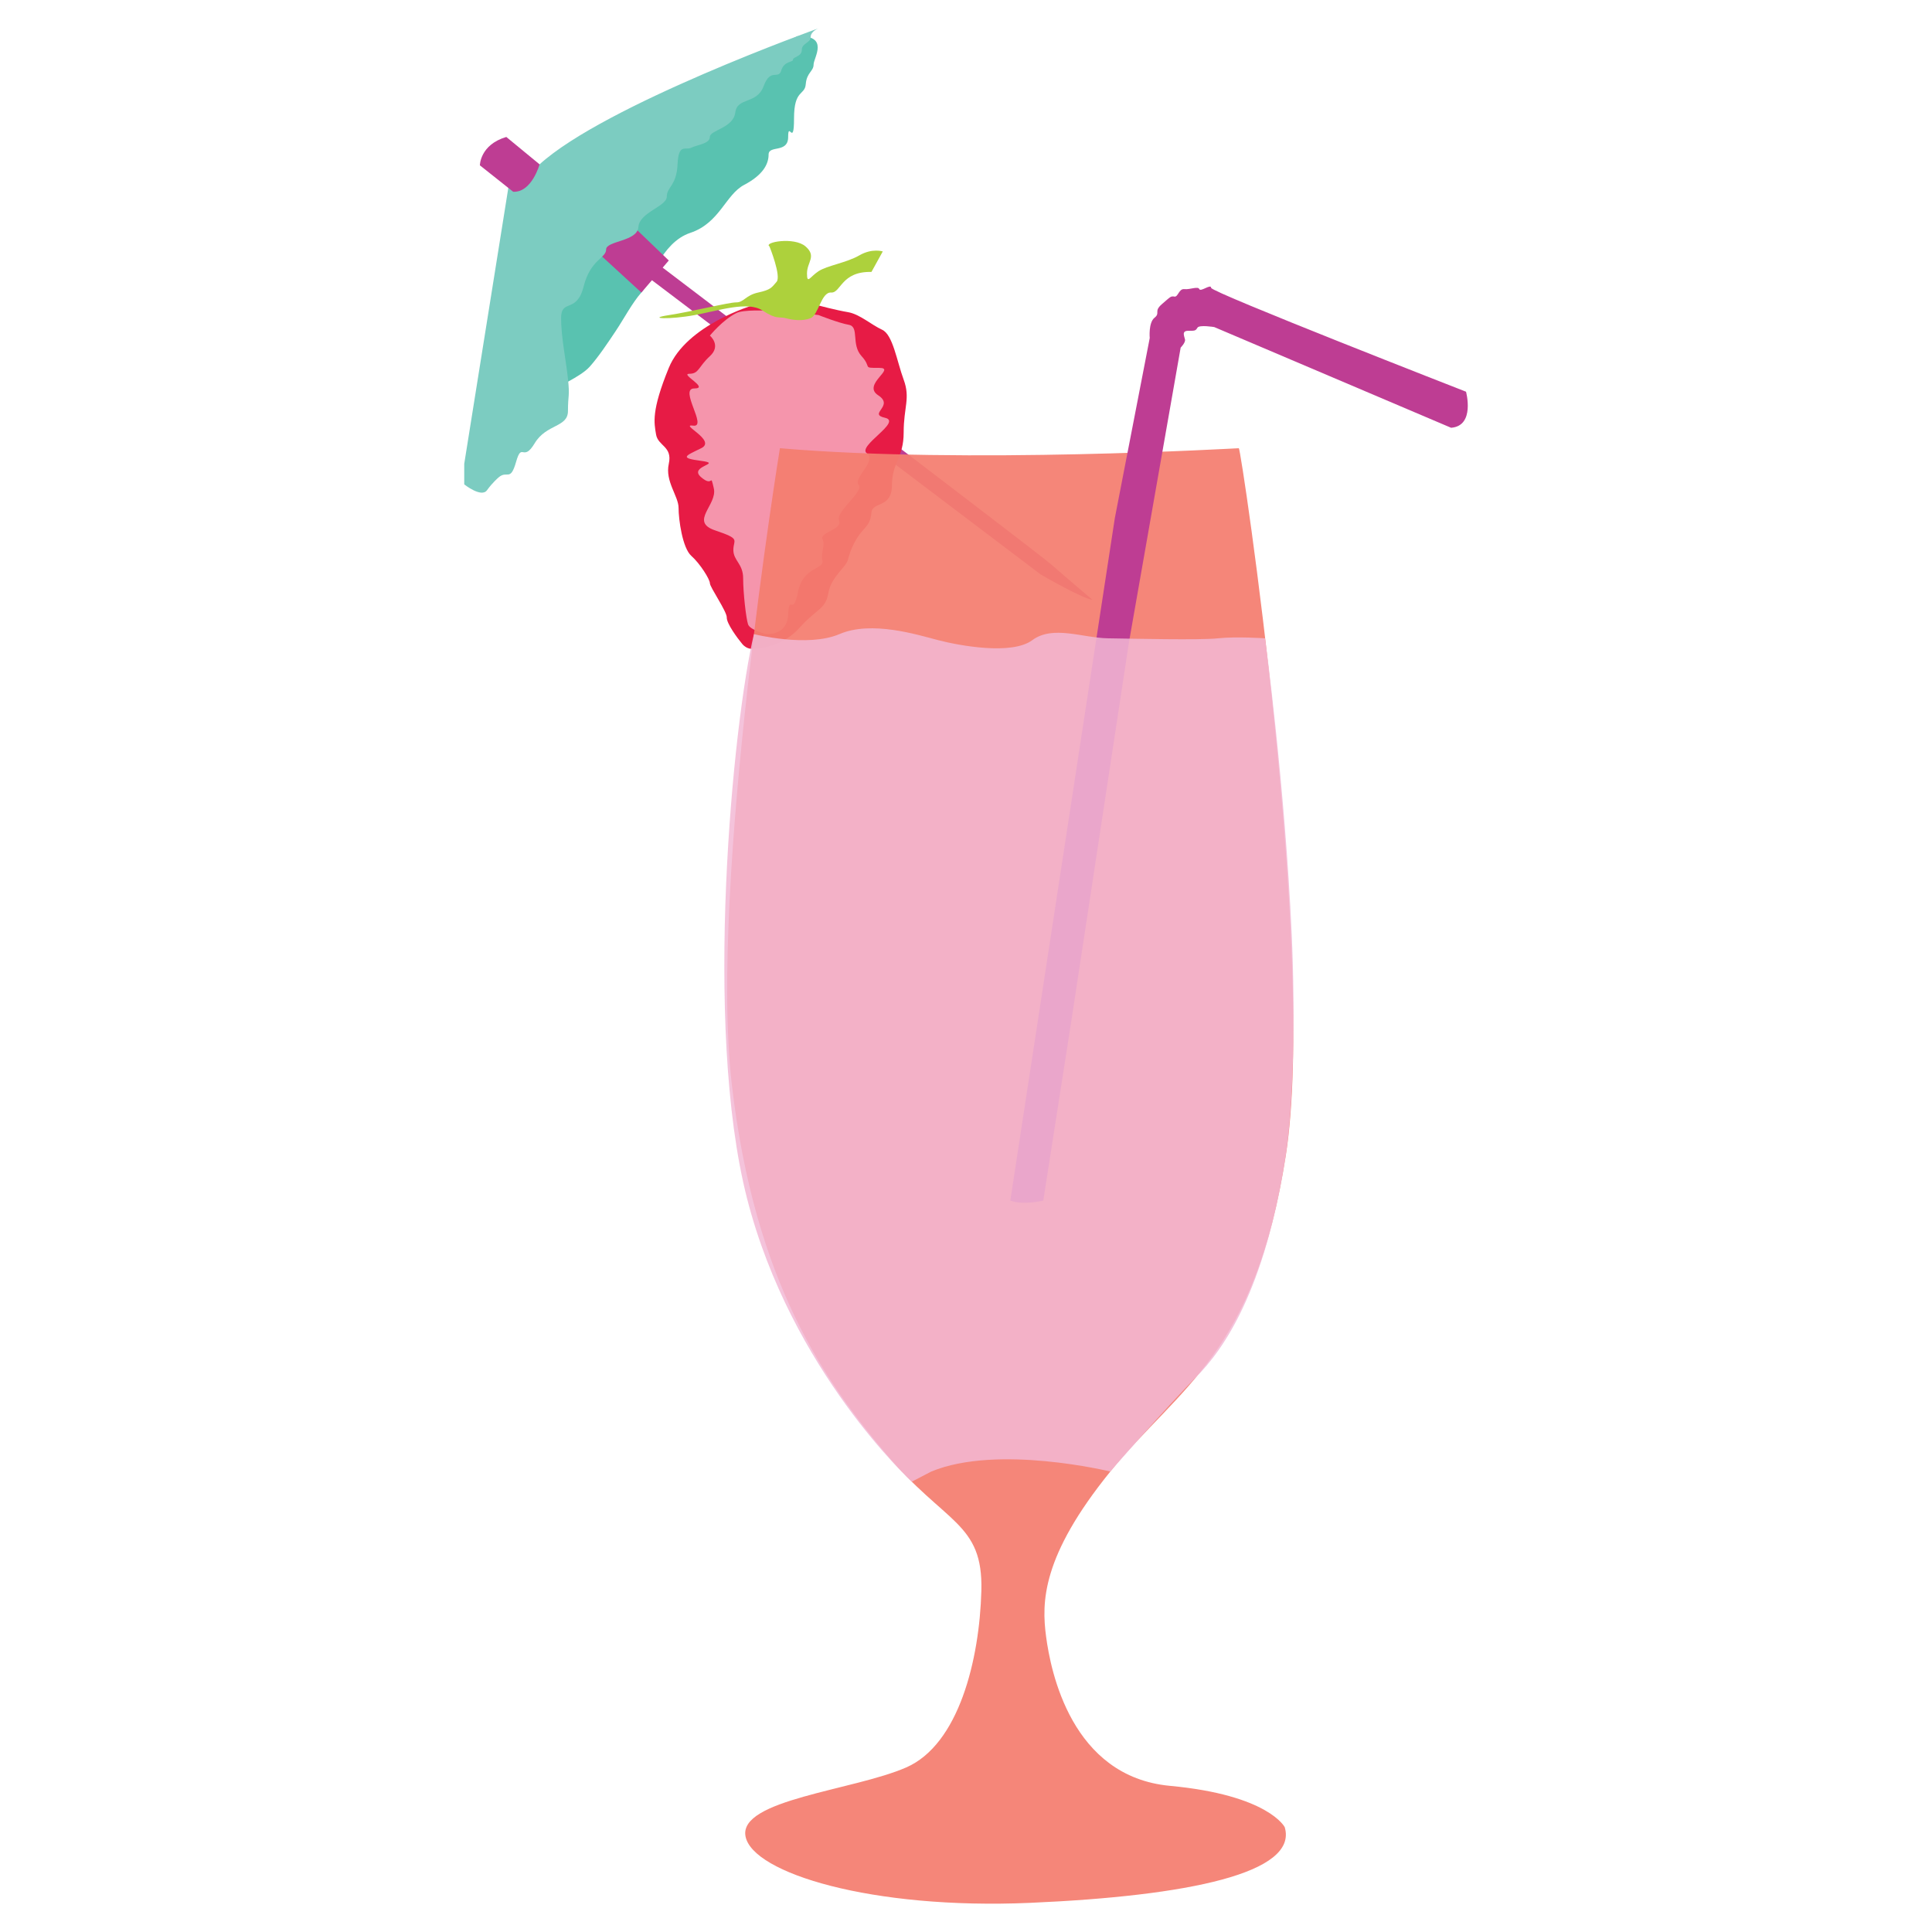
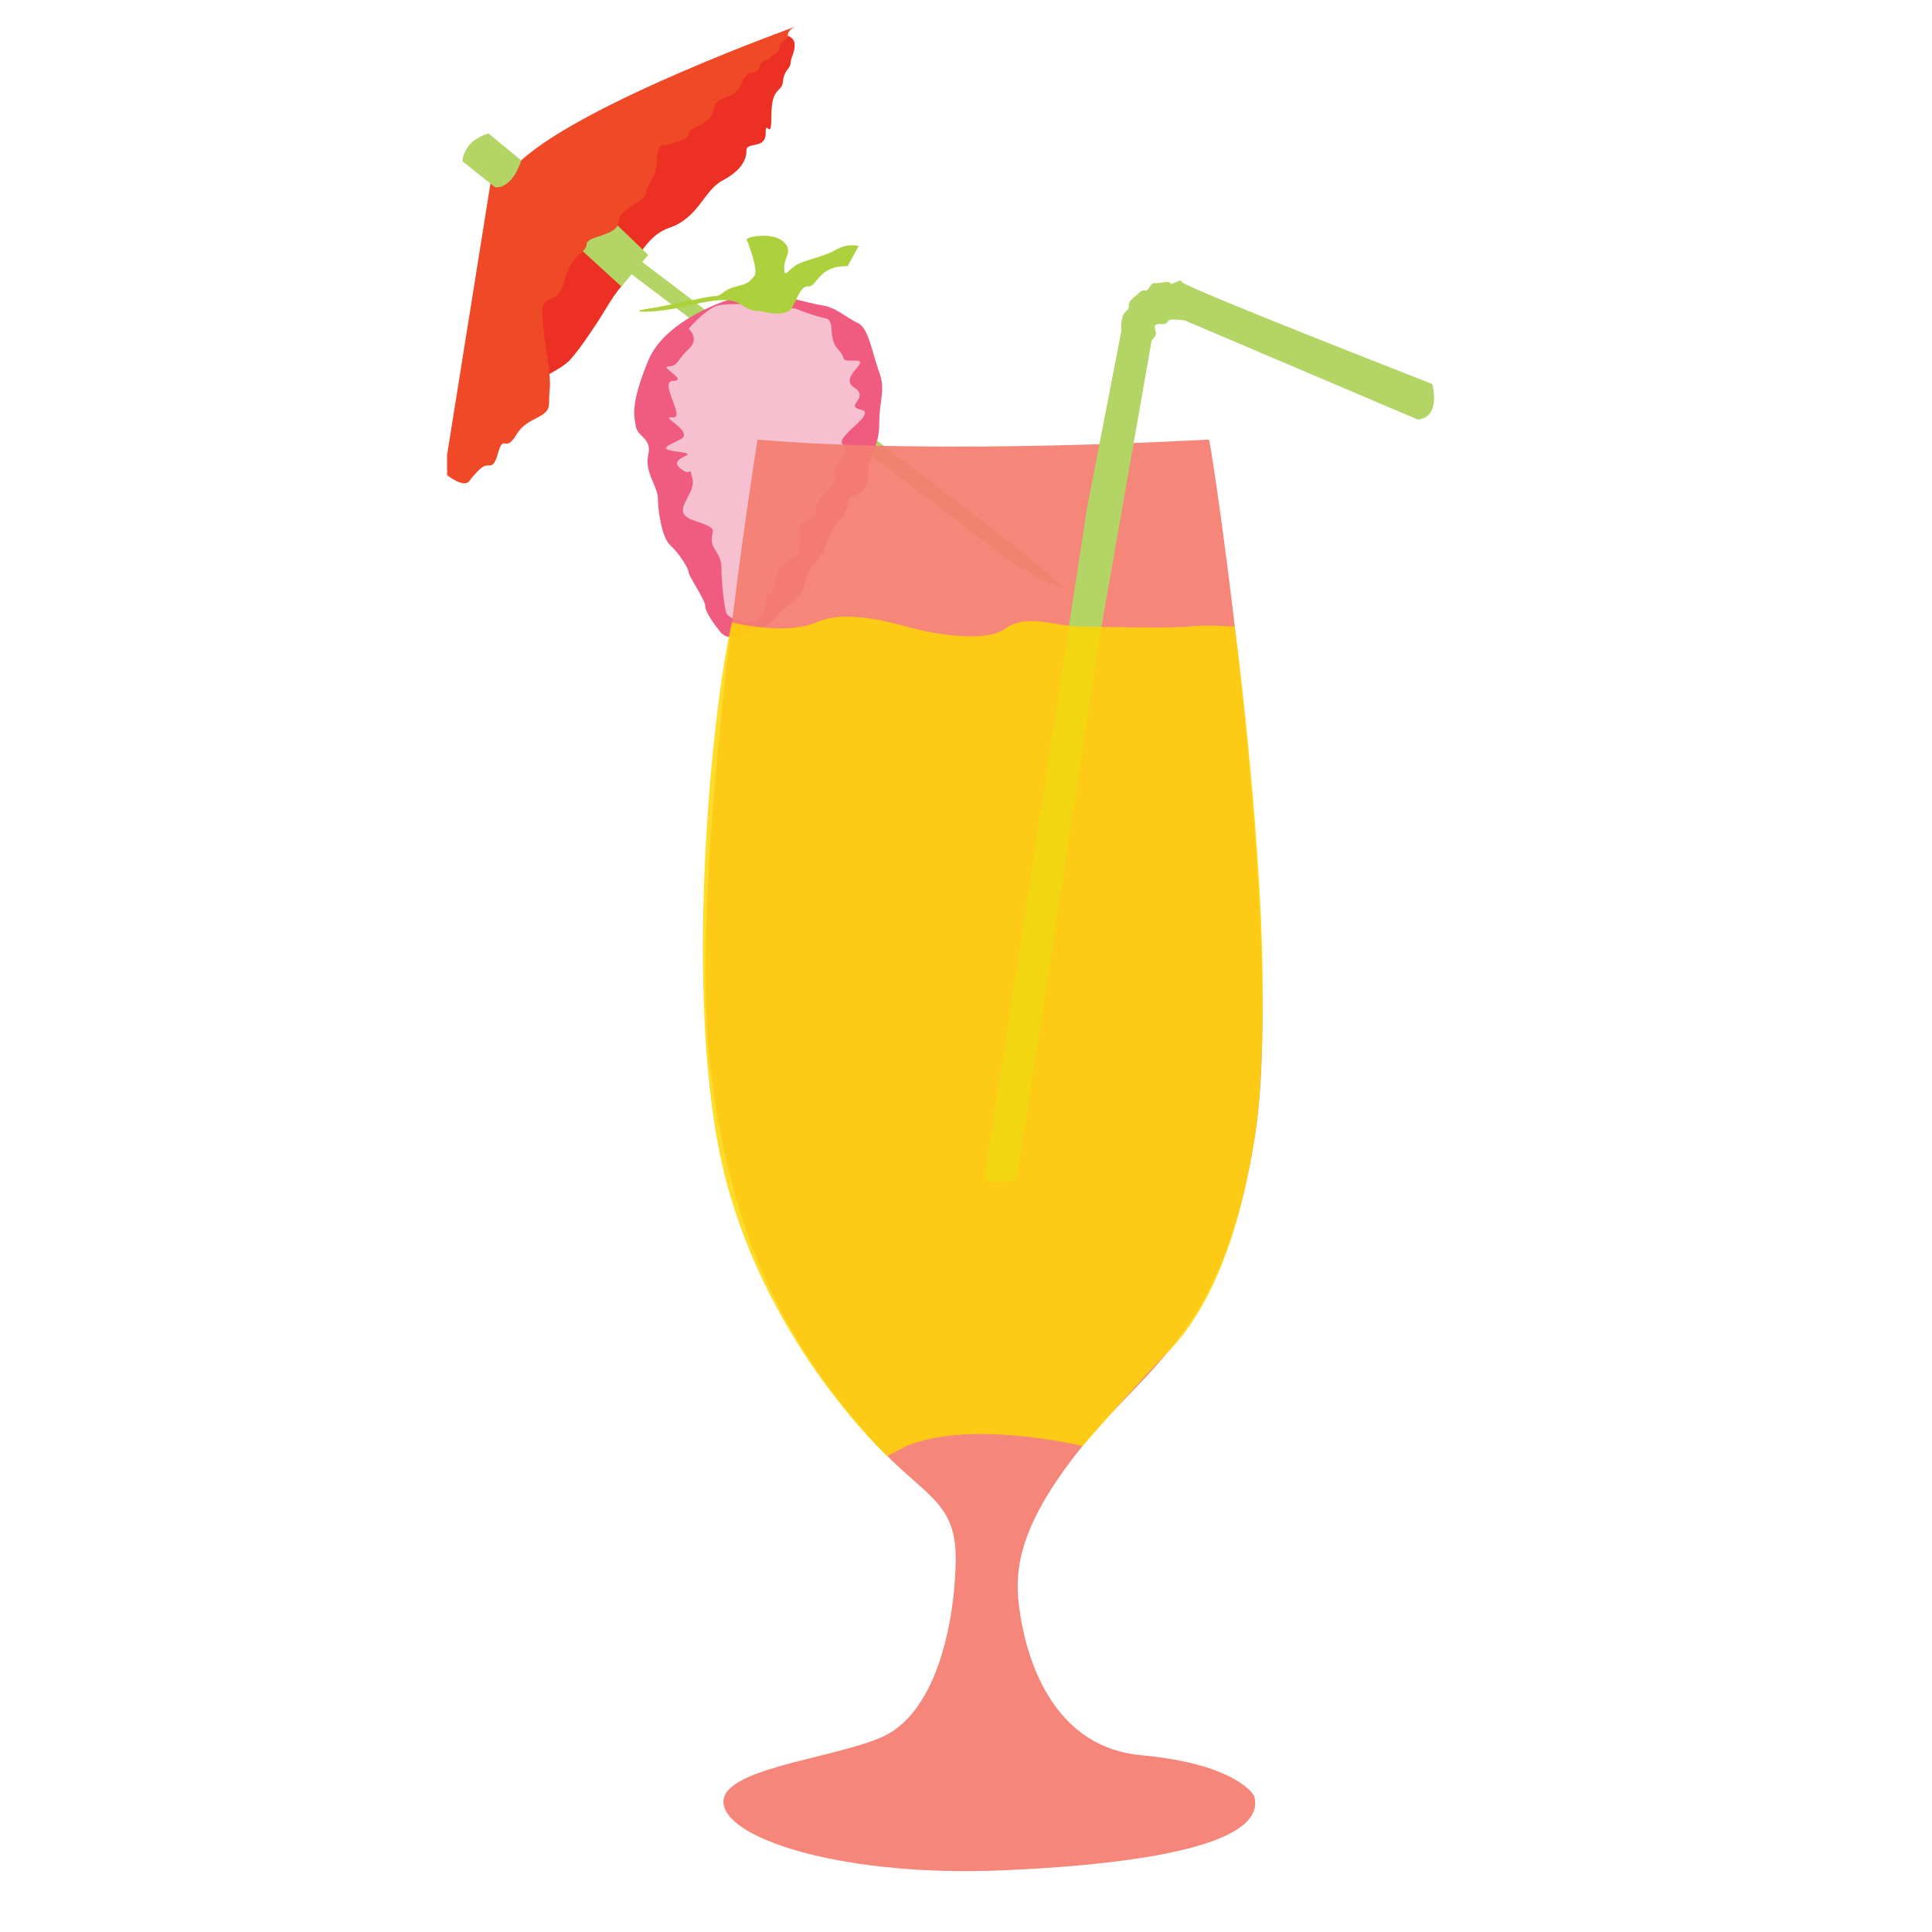
<svg xmlns="http://www.w3.org/2000/svg" version="1.1" id="Layer_1" x="0px" y="0px" viewBox="0 0 800 800" style="enable-background:new 0 0 800 800;" xml:space="preserve">
  <style type="text/css">
- 	.st0{fill:#BE3D93;}
- 	.st1{fill:#E71B45;}
- 	.st2{fill:#F595AC;}
+ 	.st0{fill:#B3D565;}
+ 	.st1{fill:#F05B80;}
+ 	.st2{fill:#F7C0D0;}
	.st3{opacity:0.93;fill:#F47D6F;}
- 	.st4{opacity:0.85;fill:#F2B9D5;}
- 	.st5{fill:#59C2B0;}
+ 	.st4{opacity:0.85;fill:#FED604;}
+ 	.st5{fill:#EC3124;}
	.st6{fill:#ADD13C;}
- 	.st7{fill:#7CCCC1;}
+ 	.st7{fill:#F04927;}
</style>
-   <path class="st0" d="M267.6,114.25l163.31,123.6c0,0,16.62,9.73,21.48,10.54c0,0-10.54-8.92-17.02-14.59  c-6.48-5.67-169.8-129.68-169.8-129.68" />
-   <path class="st1" d="M311.78,126.4c0,0-27.56,8.1-34.85,25.94c-7.29,17.83-6.08,22.69-5.27,27.56c0.81,4.86,6.89,4.86,5.27,12.16  c-1.62,7.29,4.05,13.37,4.05,18.24c0,4.86,1.62,16.62,5.27,19.86c3.65,3.24,7.7,9.73,7.7,11.35c0,1.62,7.09,11.75,6.99,14.18  s4.36,8.51,6.39,10.94c2.03,2.43,4.46,2.03,4.46,2.03s11.35,0.05,19.05-8.48c7.7-8.54,10.94-7.73,12.16-14.62  c1.22-6.89,7.29-10.54,8.1-13.78s2.43-7.29,4.86-10.54c2.43-3.24,4.46-4.05,4.86-8.92c0.41-4.86,8.44-1.66,8.51-11.35  s4.86-11.35,4.86-21.88c0-10.54,2.84-14.18,0-21.88c-2.84-7.7-4.46-18.64-8.92-20.67s-9.32-6.48-14.18-7.29  c-4.86-0.81-12.48-2.84-12.48-2.84" />
-   <path class="st2" d="M293.95,138.97c0,0,4.86,4.05,0,8.51s-4.46,7.29-8.51,7.29s8.51,6.08,2.03,6.08c-6.48,0,5.67,16.21-0.41,15.4  c-6.08-0.81,9.85,6.12,3.3,9.34s-9.26,4.03,0,5.25c9.26,1.22-5.43,2.05-0.11,6.7c5.32,4.65,3.7-2.24,5.32,4.65  c1.62,6.89-10.27,13.78,0.54,17.43c10.81,3.65,7.56,3.65,7.56,8.1c0,4.46,4.05,5.67,4.05,11.75c0,6.08,1.22,16.62,2.03,19.05  c0.81,2.43,7.5,4.03,7.5,4.03s8.71,0.83,9.12-8.09s2.03,1.22,4.05-9.32c2.03-10.54,10.94-9.32,10.13-12.97s1.32-6.08,0.05-8.92  c-1.27-2.84,8.46-4.05,6.84-7.7s10.54-12.16,8.1-14.79c-2.43-2.63,7.7-10.05,3.44-13.03c-4.26-2.98,14.79-13.11,7.5-14.73  c-7.29-1.62,4.05-4.86-2.84-9.32c-6.89-4.46,7.7-11.35,0.41-11.35s-2.84,0-7.29-4.86s-0.81-12.16-5.27-12.97  c-4.46-0.81-12.56-4.05-12.56-4.05s-28.37-3.65-34.04-0.81S293.95,138.97,293.95,138.97z" />
-   <path class="st3" d="M322.95,185.59c0,0-29.45,180.51-19.95,263.17s38.95,123.51,63.65,152.96c24.7,29.45,40.47,28.5,39.71,57  s-9.31,63.65-31.16,73.16s-69.35,13.3-66.5,28.5c2.85,15.2,52.25,30.4,117.81,27.55c65.55-2.85,111.16-12.35,105.46-31.35  c0,0-6.65-13.3-47.5-17.1c-40.85-3.8-49.4-47.5-51.3-61.75c-1.9-14.25-1.9-33.25,26.6-68.4c28.5-35.15,59.87-48.45,72.69-131.11  s-18.53-292.62-19.48-292.62C512.01,185.59,399.9,192.24,322.95,185.59z" />
-   <path class="st0" d="M418.35,497.12l43.28-282.6l14.45-74.55c0,0-0.59-6.35,1.99-8.41c2.57-2.06-0.51-2.57,3.09-5.66  c3.6-3.09,3.6-3.35,5.15-3.09c1.54,0.26,1.8-3.35,4.12-3.09s5.66-1.31,6.18-0.01c0.51,1.3,4.89-2.34,4.89-0.52  s105.55,43.01,105.55,43.01s3.86,14.16-6.18,14.93l-98.08-41.7c0,0-6.18-1.03-6.95,0.26c-0.77,1.29-1.03,1.29-3.86,1.29  c-2.83,0-1.54,2.32-1.29,3.6c0.26,1.29-1.8,3.35-1.8,3.35l-21.37,121.76l-23.94,157.29l-11.58,74.15  C431.99,497.12,423.76,499.19,418.35,497.12z" />
-   <path class="st4" d="M312.18,262.57c0,0,22.17,5.68,35.47-0.02c13.3-5.7,32.3,0.32,40.85,2.53c8.55,2.22,30.4,6.33,38.95,0  c8.55-6.33,20.9-0.91,31.35-0.77c10.45,0.14,38,0.81,45.6,0c7.6-0.81,19.45,0,19.45,0s8.2,60.97,11.01,122.24  c1.58,34.4,0.68,71.37-2.43,91.67c-8.64,56.33-25.87,80.73-37.27,92.13c-11.4,11.4-35.42,38.98-35.42,38.98s-46.55-11.4-74.11,0  l-8.1,4.21c0,0-49.81-45.63-68.17-117.18C291.03,424.81,303.57,298.89,312.18,262.57z" />
-   <path class="st5" d="M229.51,160.85c0,0,10.94-4.86,14.59-8.92c3.65-4.05,7.7-10.13,10.94-14.99c3.24-4.86,6.89-11.75,10.54-15.8  c3.65-4.05,8.1-20.67,20.26-24.72s14.59-15.8,22.29-19.86c7.7-4.05,10.13-8.51,10.13-12.56s8.1-0.41,8.1-7.29s2.43,4.46,2.43-7.7  s4.46-9.32,4.86-14.18s3.24-5.27,3.24-8.1s6.79-12.16-6.74-11.75l-64.59,34.85l-46.2,77.4L229.51,160.85z" />
-   <path class="st6" d="M318.63,102.05c0,0,4.98,12.31,2.93,14.66c-2.05,2.35-2.35,3.27-7.62,4.42c-5.28,1.15-5.86,4.08-9.09,4.08  c-3.23,0-18.33,3.81-27.93,5.28c-9.6,1.47,0.4,1.9,10.63,0c10.23-1.9,21.99-5.91,28.15-1.93c6.16,3.98,6.74,2.41,9.68,3.2  c2.93,0.78,6.97,1.31,10.26,0c3.29-1.31,4.4-10.9,8.5-10.63c4.1,0.27,4.1-8.82,16.71-8.53l4.69-8.49c0,0-4.4-1.44-9.68,1.62  c-5.28,3.06-13.36,4.23-16.94,6.58c-3.58,2.35-4.76,5.57-4.76,0.88c0-4.69,4.1-7.04-0.59-11.14  C328.89,97.95,315.99,100.29,318.63,102.05z" />
-   <polyline class="st0" points="246.13,103.3 265.58,121.14 276.93,107.86 258.69,90.34 " />
-   <path class="st7" d="M211.07,74.13l-18.84,117.93v8.51c0,0,7.09,5.67,9.42,2.43c2.33-3.24,4.76-5.27,4.76-5.27  c3.65-3.24,4.86,2.03,7.29-6.48s2.84,0.41,7.7-7.7c4.86-8.1,13.78-6.48,13.78-13.37c0-6.89,0.81-5.67,0-13.37  c-0.81-7.7-2.84-17.02-2.84-25.13s6.48-1.72,9.32-13.02s9.32-11.7,9.32-15.35s12.97-3.24,13.37-9.32  c0.41-6.08,11.75-8.51,11.75-12.56c0-4.05,4.05-4.45,4.46-13.37s3.24-5.68,5.67-6.89c2.43-1.22,7.7-1.62,7.7-4.46  s9.73-3.65,10.54-10.13c0.81-6.48,8.92-3.24,11.75-10.94c2.84-7.7,6.08-2.43,7.29-6.48s4.86-3.24,4.86-4.46  c0-1.22,3.65-1.22,3.65-4.05s3.65-2.84,3.65-5.27s3.24-3.65,3.24-3.65s-88.34,31.61-115.49,56.33" />
-   <path class="st0" d="M212.49,79.4l-13.78-10.94c0,0,0-8.51,10.94-11.75l13.78,11.35C223.43,68.05,220.19,79.8,212.49,79.4z" />
+   <path class="st0" d="M259.26,111.85l160.63,121.57c0,0,16.34,9.57,21.12,10.36c0,0-10.36-8.77-16.74-14.35  c-6.38-5.58-167-127.54-167-127.54" />
+   <path class="st1" d="M302.7,123.81c0,0-27.1,7.97-34.28,25.51s-5.98,22.32-5.18,27.1s6.78,4.78,5.18,11.96s3.99,13.15,3.99,17.94  s1.59,16.34,5.18,19.53c3.59,3.19,7.57,9.57,7.57,11.16c0,1.59,6.97,11.56,6.87,13.95c-0.1,2.39,4.29,8.37,6.28,10.76  c1.99,2.39,4.38,1.99,4.38,1.99s11.16,0.05,18.73-8.34c7.57-8.4,10.76-7.6,11.96-14.37c1.2-6.78,7.17-10.36,7.97-13.55  s2.39-7.17,4.78-10.36s4.38-3.99,4.78-8.77c0.4-4.78,8.3-1.63,8.37-11.16c0.07-9.53,4.78-11.16,4.78-21.52s2.79-13.95,0-21.52  c-2.79-7.57-4.38-18.33-8.77-20.33c-4.38-1.99-9.17-6.38-13.95-7.17c-4.78-0.8-12.27-2.79-12.27-2.79" />
+   <path class="st2" d="M285.16,136.16c0,0,4.78,3.99,0,8.37s-4.38,7.17-8.37,7.17s8.37,5.98,1.99,5.98s5.58,15.94-0.4,15.15  c-5.98-0.8,9.69,6.02,3.25,9.19s-9.11,3.96,0,5.16c9.11,1.2-5.34,2.02-0.11,6.59c5.23,4.57,3.64-2.2,5.23,4.57  c1.59,6.78-10.1,13.55,0.53,17.14s7.44,3.59,7.44,7.97s3.99,5.58,3.99,11.56c0,5.98,1.2,16.34,1.99,18.73s7.37,3.97,7.37,3.97  s8.57,0.82,8.97-7.95c0.4-8.77,1.99,1.2,3.99-9.17c1.99-10.36,10.76-9.17,9.96-12.75s1.3-5.98,0.05-8.77s8.32-3.99,6.72-7.57  s10.36-11.96,7.97-14.55c-2.39-2.59,7.57-9.89,3.39-12.82c-4.19-2.93,14.55-12.89,7.37-14.49s3.99-4.78-2.79-9.17  c-6.78-4.38,7.57-11.16,0.4-11.16s-2.79,0-7.17-4.78c-4.38-4.78-0.8-11.96-5.18-12.75s-12.36-3.99-12.36-3.99s-27.9-3.59-33.48-0.8  C290.35,129.78,285.16,136.16,285.16,136.16z" />
+   <path class="st3" d="M313.69,182.02c0,0-28.97,177.54-19.62,258.84s38.31,121.48,62.61,150.44c24.3,28.97,39.8,28.03,39.06,56.07  c-0.74,28.03-9.15,62.61-30.65,71.95c-21.49,9.34-68.21,13.08-65.41,28.03s51.39,29.9,115.87,27.1s109.33-12.15,103.72-30.84  c0,0-6.54-13.08-46.72-16.82c-40.18-3.74-48.59-46.72-50.46-60.74c-1.87-14.02-1.87-32.71,26.16-67.28  c28.03-34.57,58.88-47.66,71.49-128.95s-18.23-287.8-19.16-287.8C499.64,182.02,389.38,188.56,313.69,182.02z" />
+   <path class="st0" d="M407.52,488.42l42.57-277.95l14.21-73.32c0,0-0.58-6.25,1.95-8.27c2.53-2.03-0.51-2.53,3.04-5.57  c3.54-3.04,3.54-3.29,5.06-3.04c1.52,0.25,1.77-3.29,4.05-3.04c2.28,0.25,5.57-1.29,6.08-0.01s4.81-2.31,4.81-0.51  c0,1.79,103.81,42.3,103.81,42.3s3.8,13.93-6.08,14.69l-96.47-41.02c0,0-6.08-1.01-6.84,0.25c-0.76,1.27-1.01,1.27-3.8,1.27  c-2.79,0-1.52,2.28-1.27,3.54c0.25,1.27-1.77,3.29-1.77,3.29l-21.01,119.76l-23.55,154.7l-11.39,72.93  C420.94,488.42,412.84,490.46,407.52,488.42z" />
+   <path class="st4" d="M303.09,257.73c0,0,21.81,5.59,34.89-0.02c13.08-5.61,31.77,0.31,40.18,2.49c8.41,2.18,29.9,6.23,38.31,0  c8.41-6.23,20.56-0.9,30.84-0.76c10.28,0.14,37.38,0.8,44.85,0s19.13,0,19.13,0s8.07,59.96,10.83,120.23  c1.55,33.83,0.67,70.2-2.39,90.16c-8.5,55.4-25.44,79.4-36.66,90.62s-34.83,38.33-34.83,38.33s-45.79-11.21-72.89,0l-7.97,4.14  c0,0-48.99-44.88-67.04-115.25S294.63,293.45,303.09,257.73z" />
+   <path class="st5" d="M221.79,157.68c0,0,10.76-4.78,14.35-8.77s7.57-9.96,10.76-14.75c3.19-4.78,6.78-11.56,10.36-15.54  c3.59-3.99,7.97-20.33,19.93-24.31s14.35-15.54,21.92-19.53s9.96-8.37,9.96-12.36s7.97-0.4,7.97-7.17s2.39,4.38,2.39-7.57  s4.38-9.17,4.78-13.95c0.4-4.78,3.19-5.18,3.19-7.97s6.68-11.96-6.62-11.56l-63.52,34.28l-45.44,76.13L221.79,157.68z" />
+   <path class="st6" d="M309.45,99.86c0,0,4.9,12.11,2.88,14.42c-2.02,2.31-2.31,3.22-7.5,4.35s-5.77,4.01-8.94,4.01  s-18.03,3.75-27.47,5.19s0.39,1.87,10.46,0s21.63-5.81,27.68-1.9c6.06,3.91,6.63,2.37,9.52,3.14c2.88,0.77,6.86,1.28,10.09,0  c3.24-1.28,4.33-10.72,8.36-10.45c4.04,0.26,4.04-8.68,16.44-8.39l4.61-8.35c0,0-4.33-1.42-9.52,1.59  c-5.19,3.01-13.14,4.16-16.66,6.47c-3.52,2.31-4.68,5.48-4.68,0.87s4.04-6.92-0.58-10.96C319.54,95.82,306.85,98.13,309.45,99.86z" />
+   <polyline class="st0" points="238.13,101.09 257.26,118.62 268.42,105.56 250.49,88.33 " />
+   <path class="st7" d="M203.66,72.39l-18.53,115.99v8.37c0,0,6.98,5.58,9.27,2.39c2.29-3.19,4.68-5.18,4.68-5.18  c3.59-3.19,4.78,1.99,7.17-6.38c2.39-8.37,2.79,0.4,7.57-7.57s13.55-6.38,13.55-13.15s0.8-5.58,0-13.15  c-0.8-7.57-2.79-16.74-2.79-24.71s6.38-1.69,9.17-12.8s9.17-11.51,9.17-15.1s12.75-3.19,13.15-9.17c0.4-5.98,11.56-8.37,11.56-12.36  s3.99-4.37,4.38-13.15c0.4-8.77,3.19-5.59,5.58-6.78s7.57-1.59,7.57-4.38c0-2.79,9.57-3.59,10.36-9.96s8.77-3.19,11.56-10.76  c2.79-7.57,5.98-2.39,7.17-6.38c1.2-3.99,4.78-3.19,4.78-4.38c0-1.2,3.59-1.2,3.59-3.99s3.59-2.79,3.59-5.18s3.19-3.59,3.19-3.59  s-86.89,31.09-113.59,55.4" />
+   <path class="st0" d="M205.05,77.57L191.5,66.81c0,0,0-8.37,10.76-11.56l13.55,11.16C215.81,66.41,212.62,77.97,205.05,77.57z" />
</svg>
